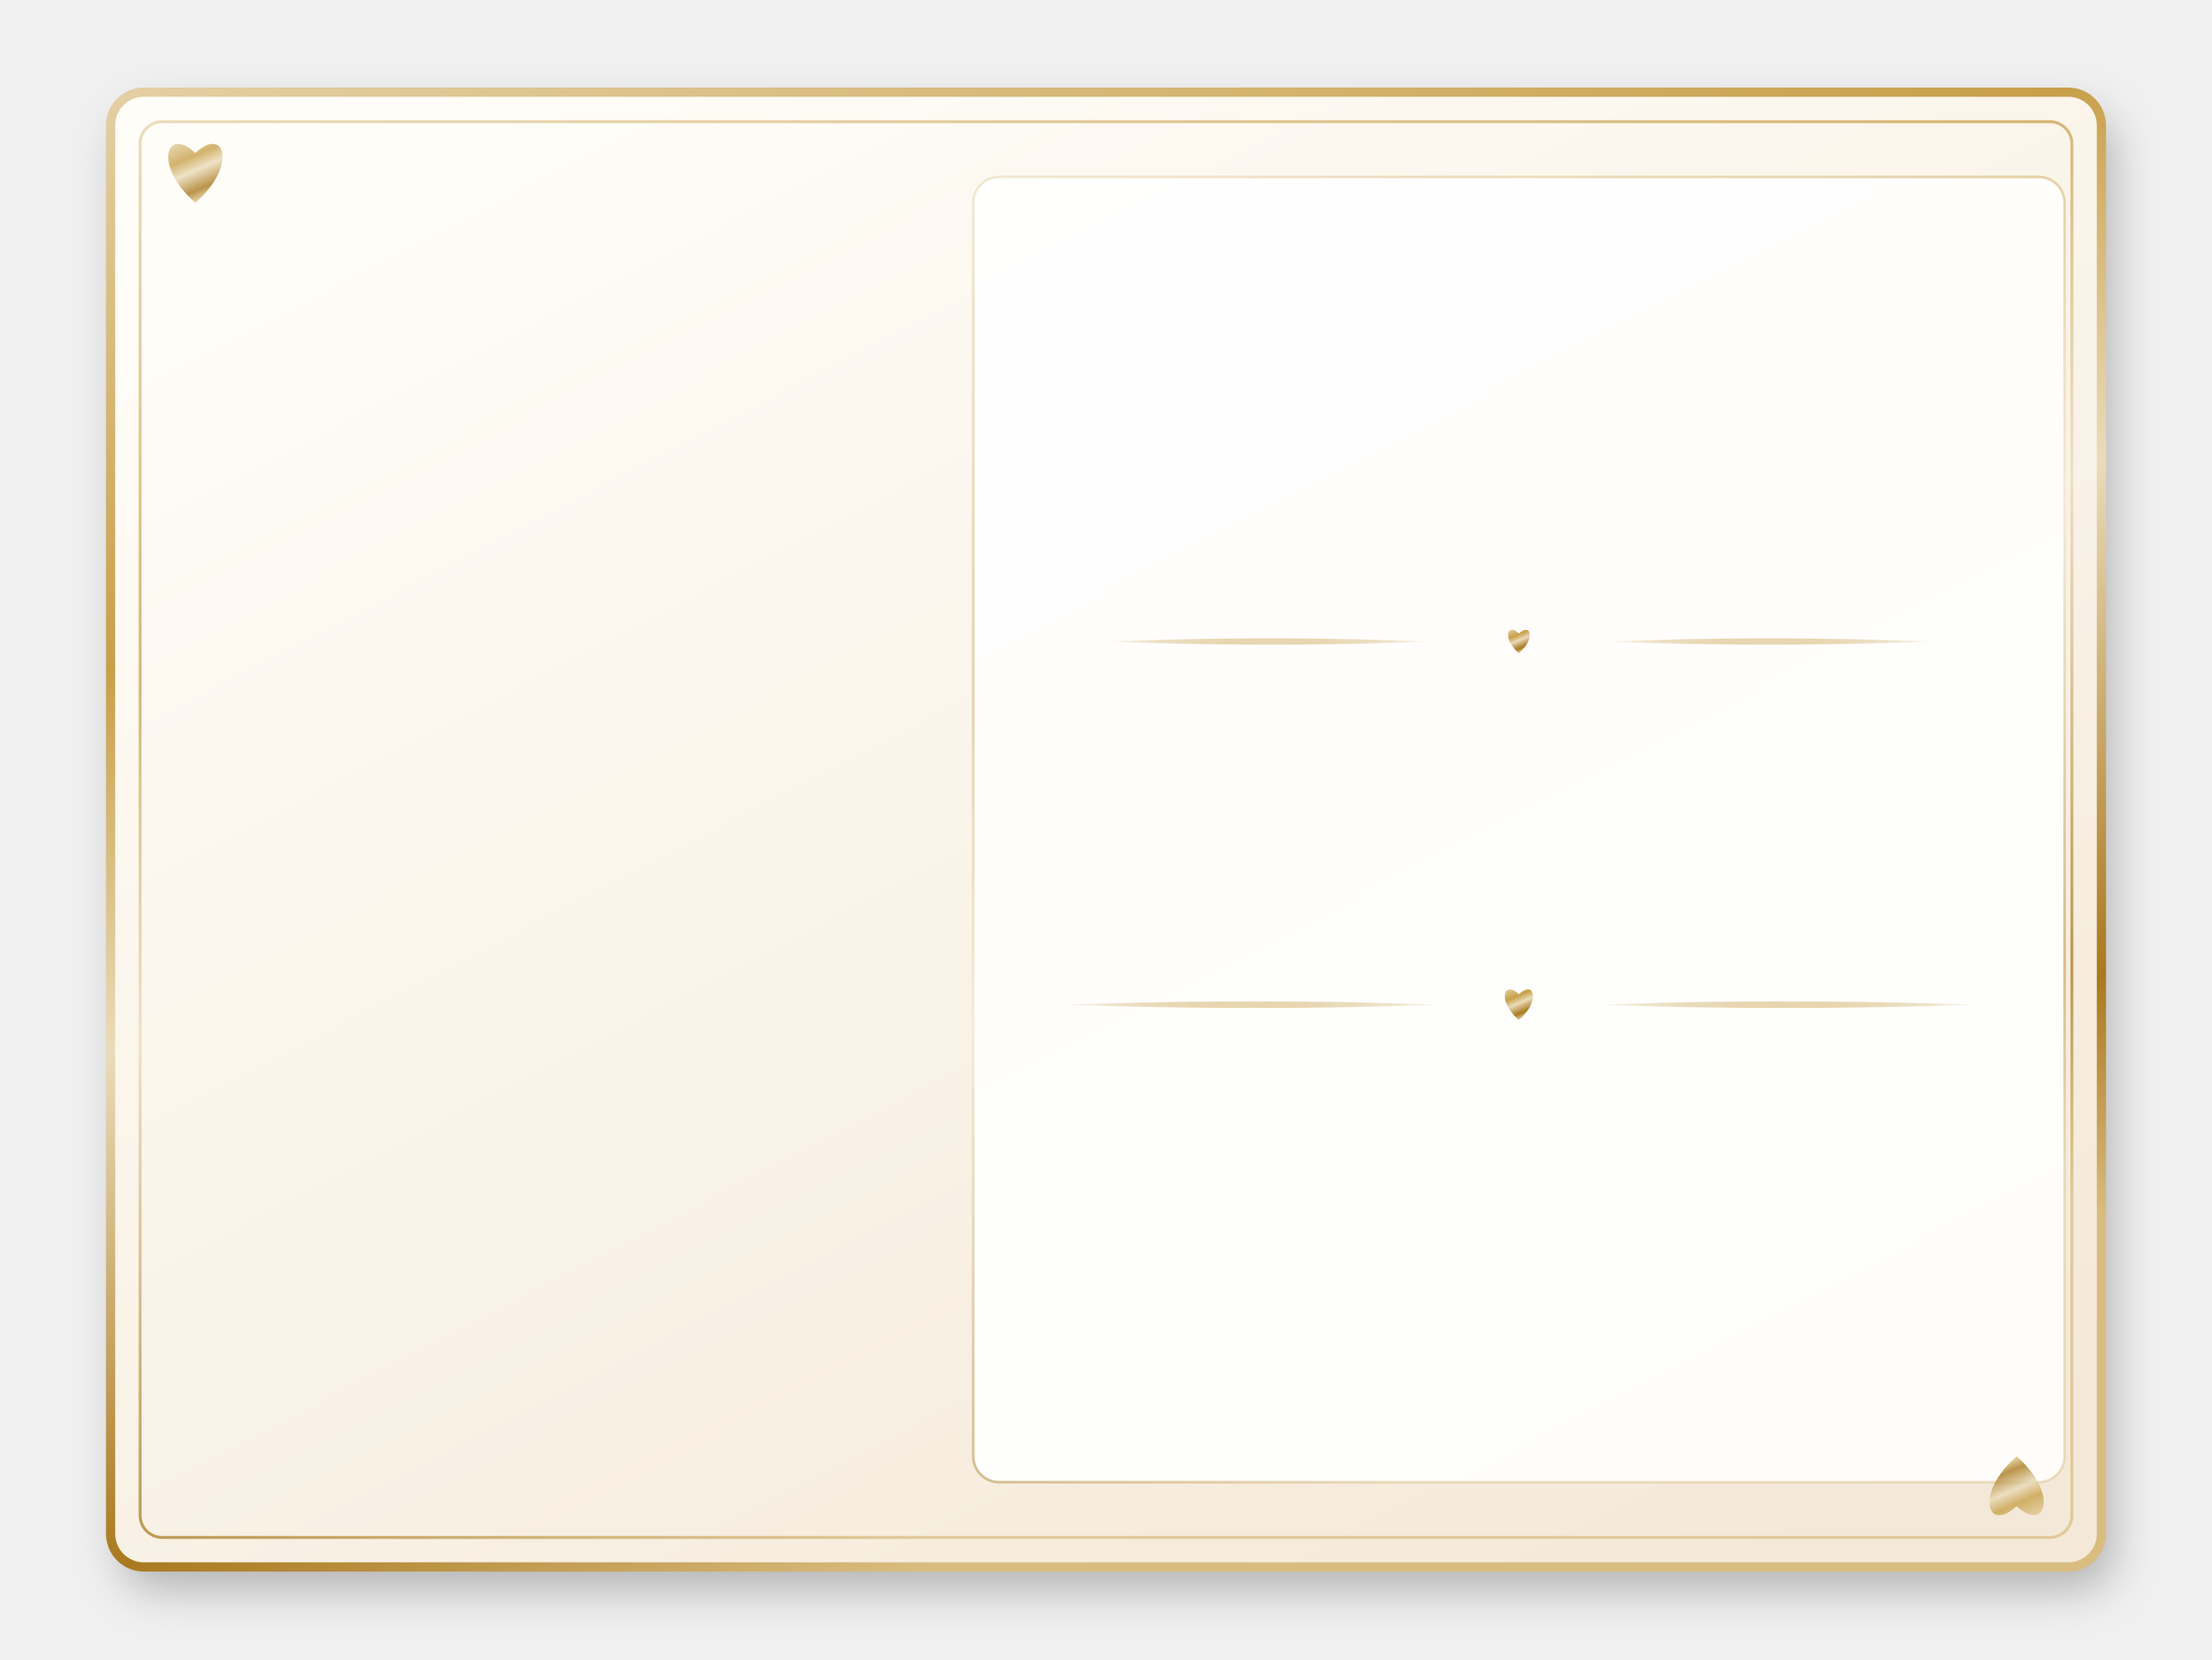
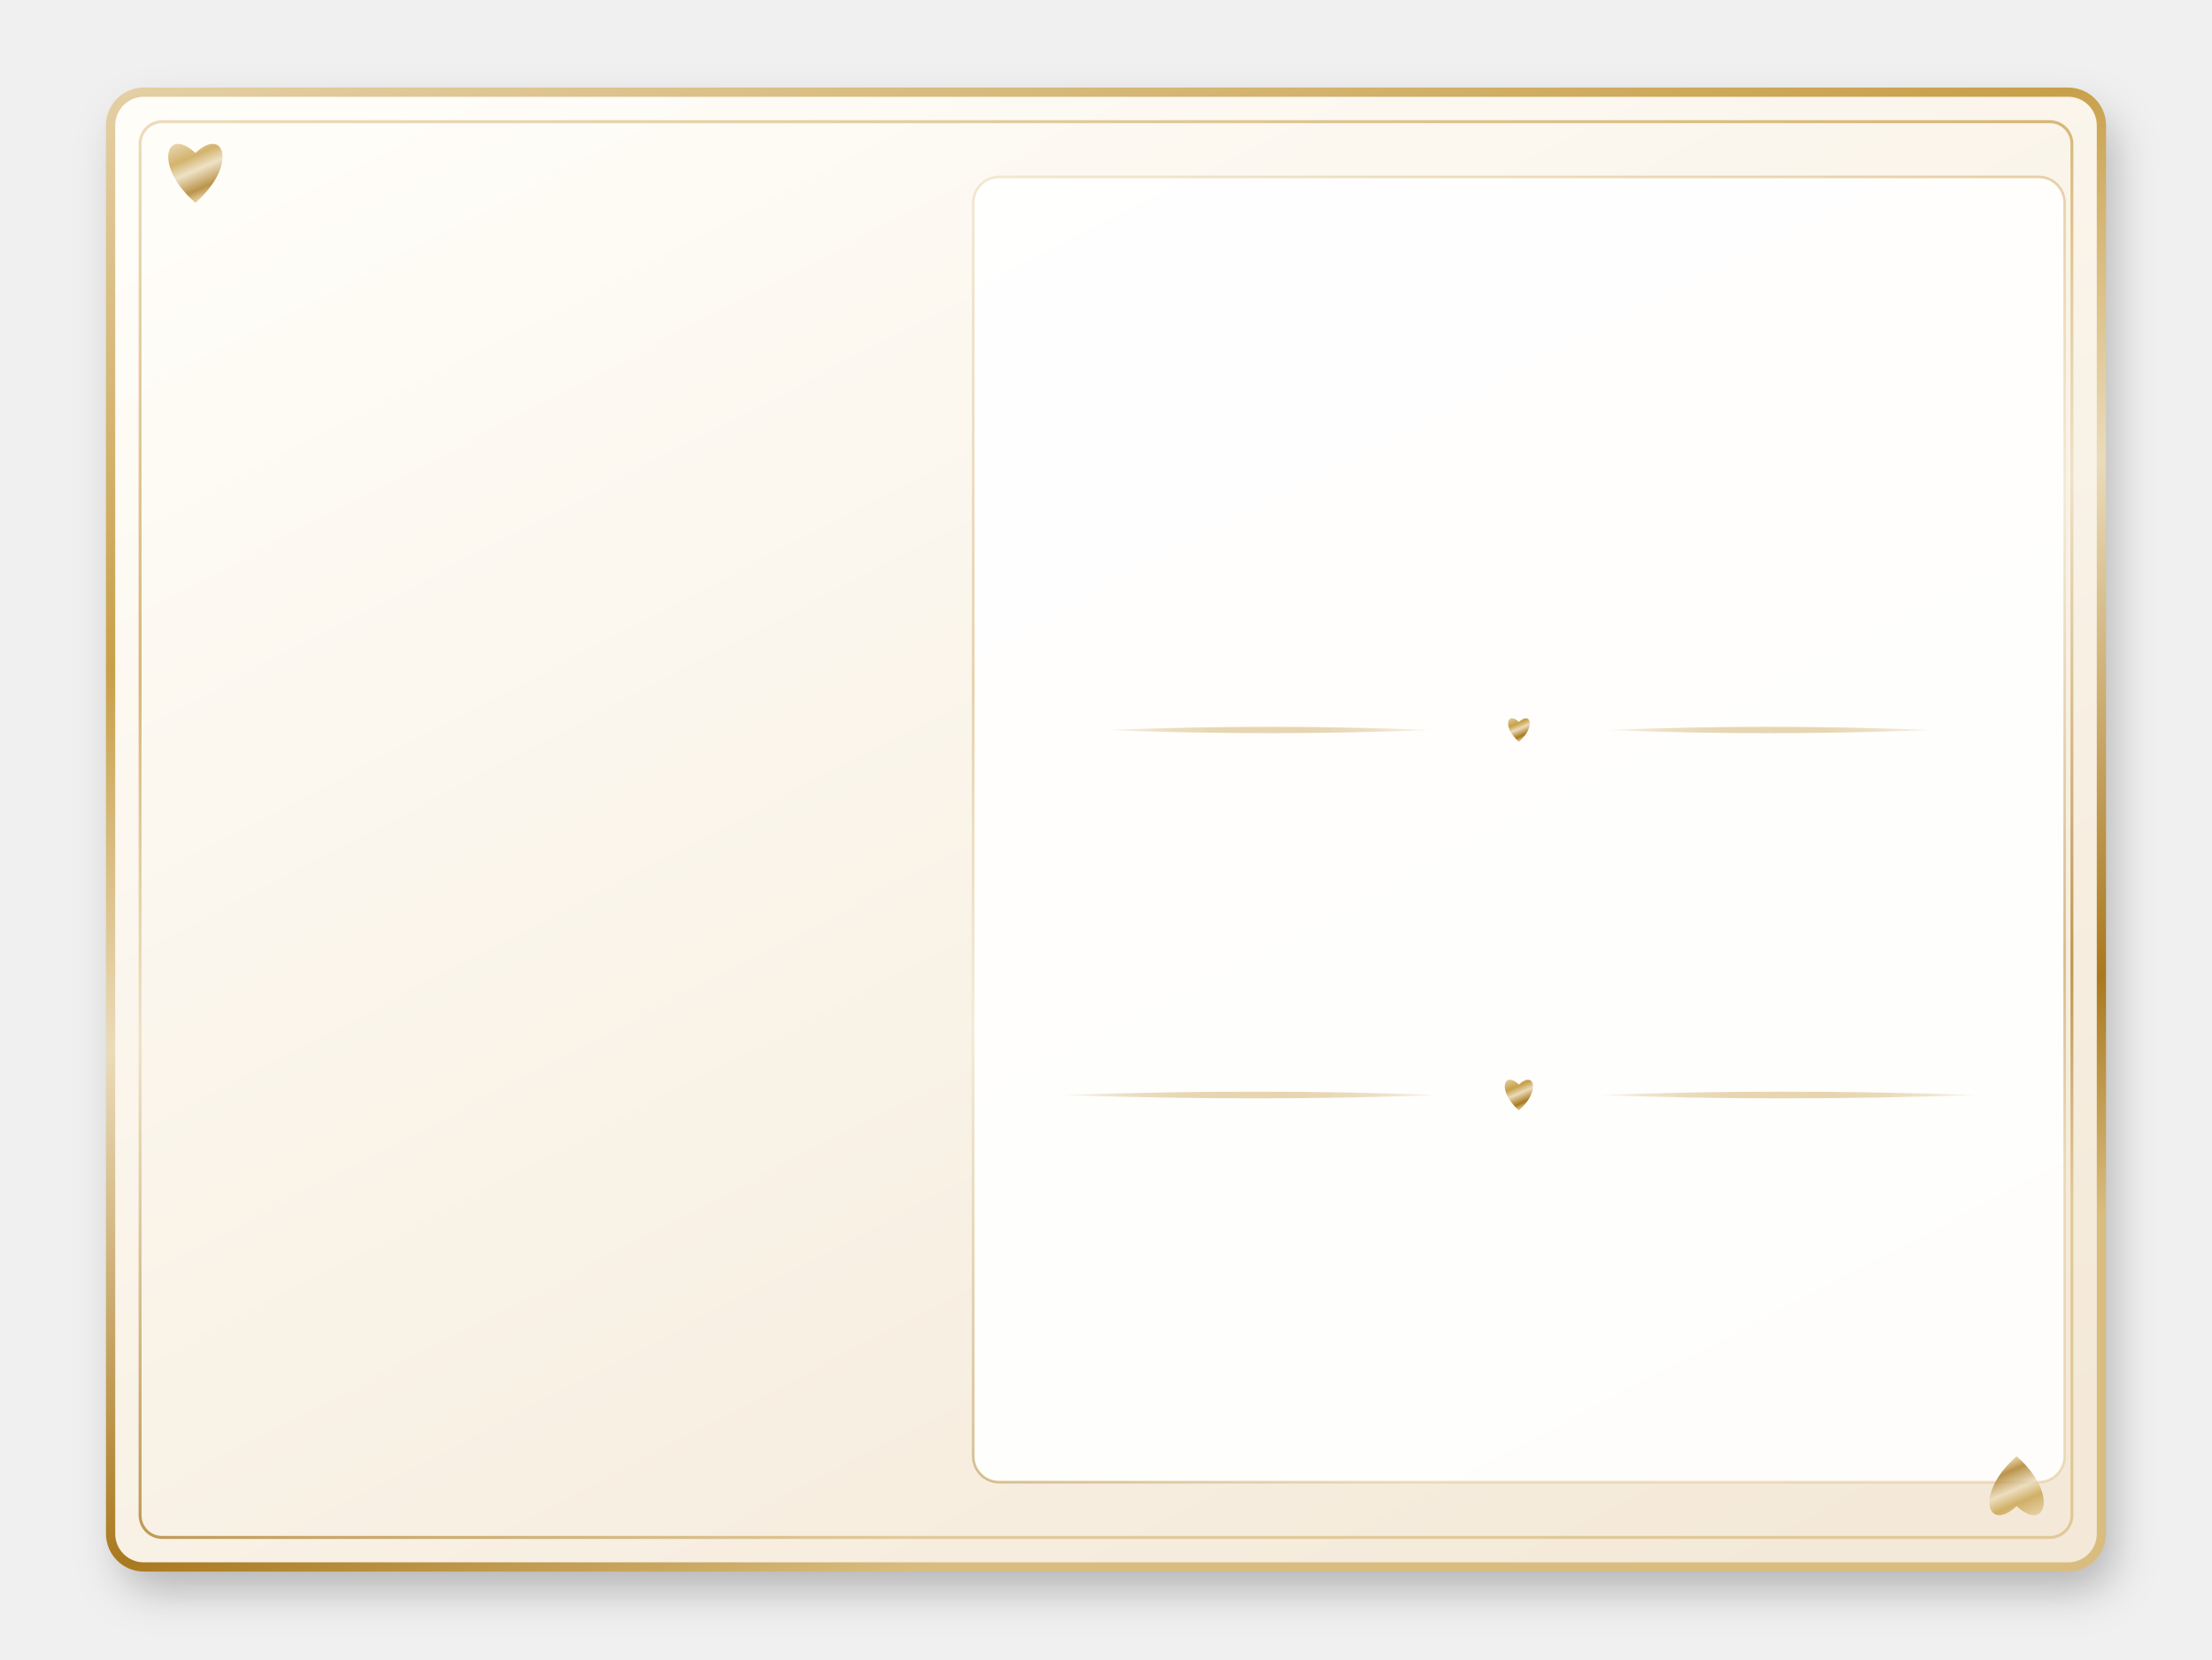
<svg xmlns="http://www.w3.org/2000/svg" viewBox="0 0 1200 900" width="1200" height="900">
  <defs>
    <filter id="sh" filterUnits="userSpaceOnUse" x="20" y="20" width="1160" height="880">
      <feDropShadow dx="6" dy="12" stdDeviation="12" flood-color="#000000" flood-opacity="0.26" />
    </filter>
    <linearGradient id="paper" x1="0.15" y1="0" x2="0.85" y2="1">
      <stop offset="0%" stop-color="#fffdf8" />
      <stop offset="100%" stop-color="#f4e9d8" />
    </linearGradient>
    <linearGradient id="gold" x1="0" y1="0" x2="0.4" y2="1">
      <stop offset="0%" stop-color="#e4d0a5" />
      <stop offset="34%" stop-color="#c8a04a" />
      <stop offset="56%" stop-color="#eadbba" />
      <stop offset="86%" stop-color="#a9791f" />
      <stop offset="100%" stop-color="#d9bd80" />
    </linearGradient>
    <linearGradient id="rule" x1="0" y1="0" x2="1" y2="0">
      <stop offset="0%" stop-color="#c8a04a" stop-opacity="0.1" />
      <stop offset="50%" stop-color="#e6d4ae" stop-opacity="0.95" />
      <stop offset="100%" stop-color="#c8a04a" stop-opacity="0.1" />
    </linearGradient>
    <symbol id="mo" viewBox="-50 -50 100 100">
      <path d="M0,32 C-46,-8 -32,-52 0,-22 C32,-52 46,-8 0,32 Z" />
    </symbol>
  </defs>
  <g filter="url(#sh)">
    <rect x="60" y="50" width="1080" height="800" rx="18" fill="url(#paper)" />
  </g>
  <rect x="60" y="50" width="1080" height="800" rx="18" fill="none" stroke="url(#gold)" stroke-width="5" />
  <rect x="76" y="66" width="1048" height="768" rx="12" fill="none" stroke="url(#gold)" stroke-width="1.6" opacity="0.72" />
  <rect x="528" y="96" width="592" height="708" rx="14" fill="#ffffff" opacity="0.92" />
  <rect x="528" y="96" width="592" height="708" rx="14" fill="none" stroke="url(#gold)" stroke-width="1.4" opacity="0.45" />
-   <path d="M600,348 Q690,344.6 776,348 Q690,351.4 600,348 Z" fill="url(#rule)" />
-   <path d="M1048,348 Q958,344.6 872,348 Q958,351.4 1048,348 Z" fill="url(#rule)" />
-   <use href="#mo" x="-50" y="-50" width="100" height="100" transform="translate(824,348) scale(0.2)" fill="url(#gold)" color="#a9791f" />
-   <path d="M576,545 Q684,541.4 780,545 Q684,548.6 576,545 Z" fill="url(#rule)" />
-   <path d="M1072,545 Q964,541.4 868,545 Q964,548.6 1072,545 Z" fill="url(#rule)" />
-   <use href="#mo" x="-50" y="-50" width="100" height="100" transform="translate(824,545) scale(0.26)" fill="url(#gold)" color="#a9791f" />
+   <path d="M600,396 Q690,392.6 776,396 Q690,399.4 600,396 Z" fill="url(#rule)" />
+   <path d="M1048,396 Q958,392.6 872,396 Q958,399.4 1048,396 Z" fill="url(#rule)" />
+   <use href="#mo" x="-50" y="-50" width="100" height="100" transform="translate(824,396) scale(0.2)" fill="url(#gold)" color="#a9791f" />
+   <path d="M576,594 Q684,590.4 780,594 Q684,597.6 576,594 Z" fill="url(#rule)" />
+   <path d="M1072,594 Q964,590.4 868,594 Q964,597.6 1072,594 Z" fill="url(#rule)" />
+   <use href="#mo" x="-50" y="-50" width="100" height="100" transform="translate(824,594) scale(0.26)" fill="url(#gold)" color="#a9791f" />
  <g fill="url(#gold)" color="#a9791f" opacity="0.8">
    <use href="#mo" x="-50" y="-50" width="100" height="100" transform="translate(106,94) scale(0.5)" />
    <use href="#mo" x="-50" y="-50" width="100" height="100" transform="translate(1094,806) rotate(180) scale(0.5)" />
  </g>
</svg>
